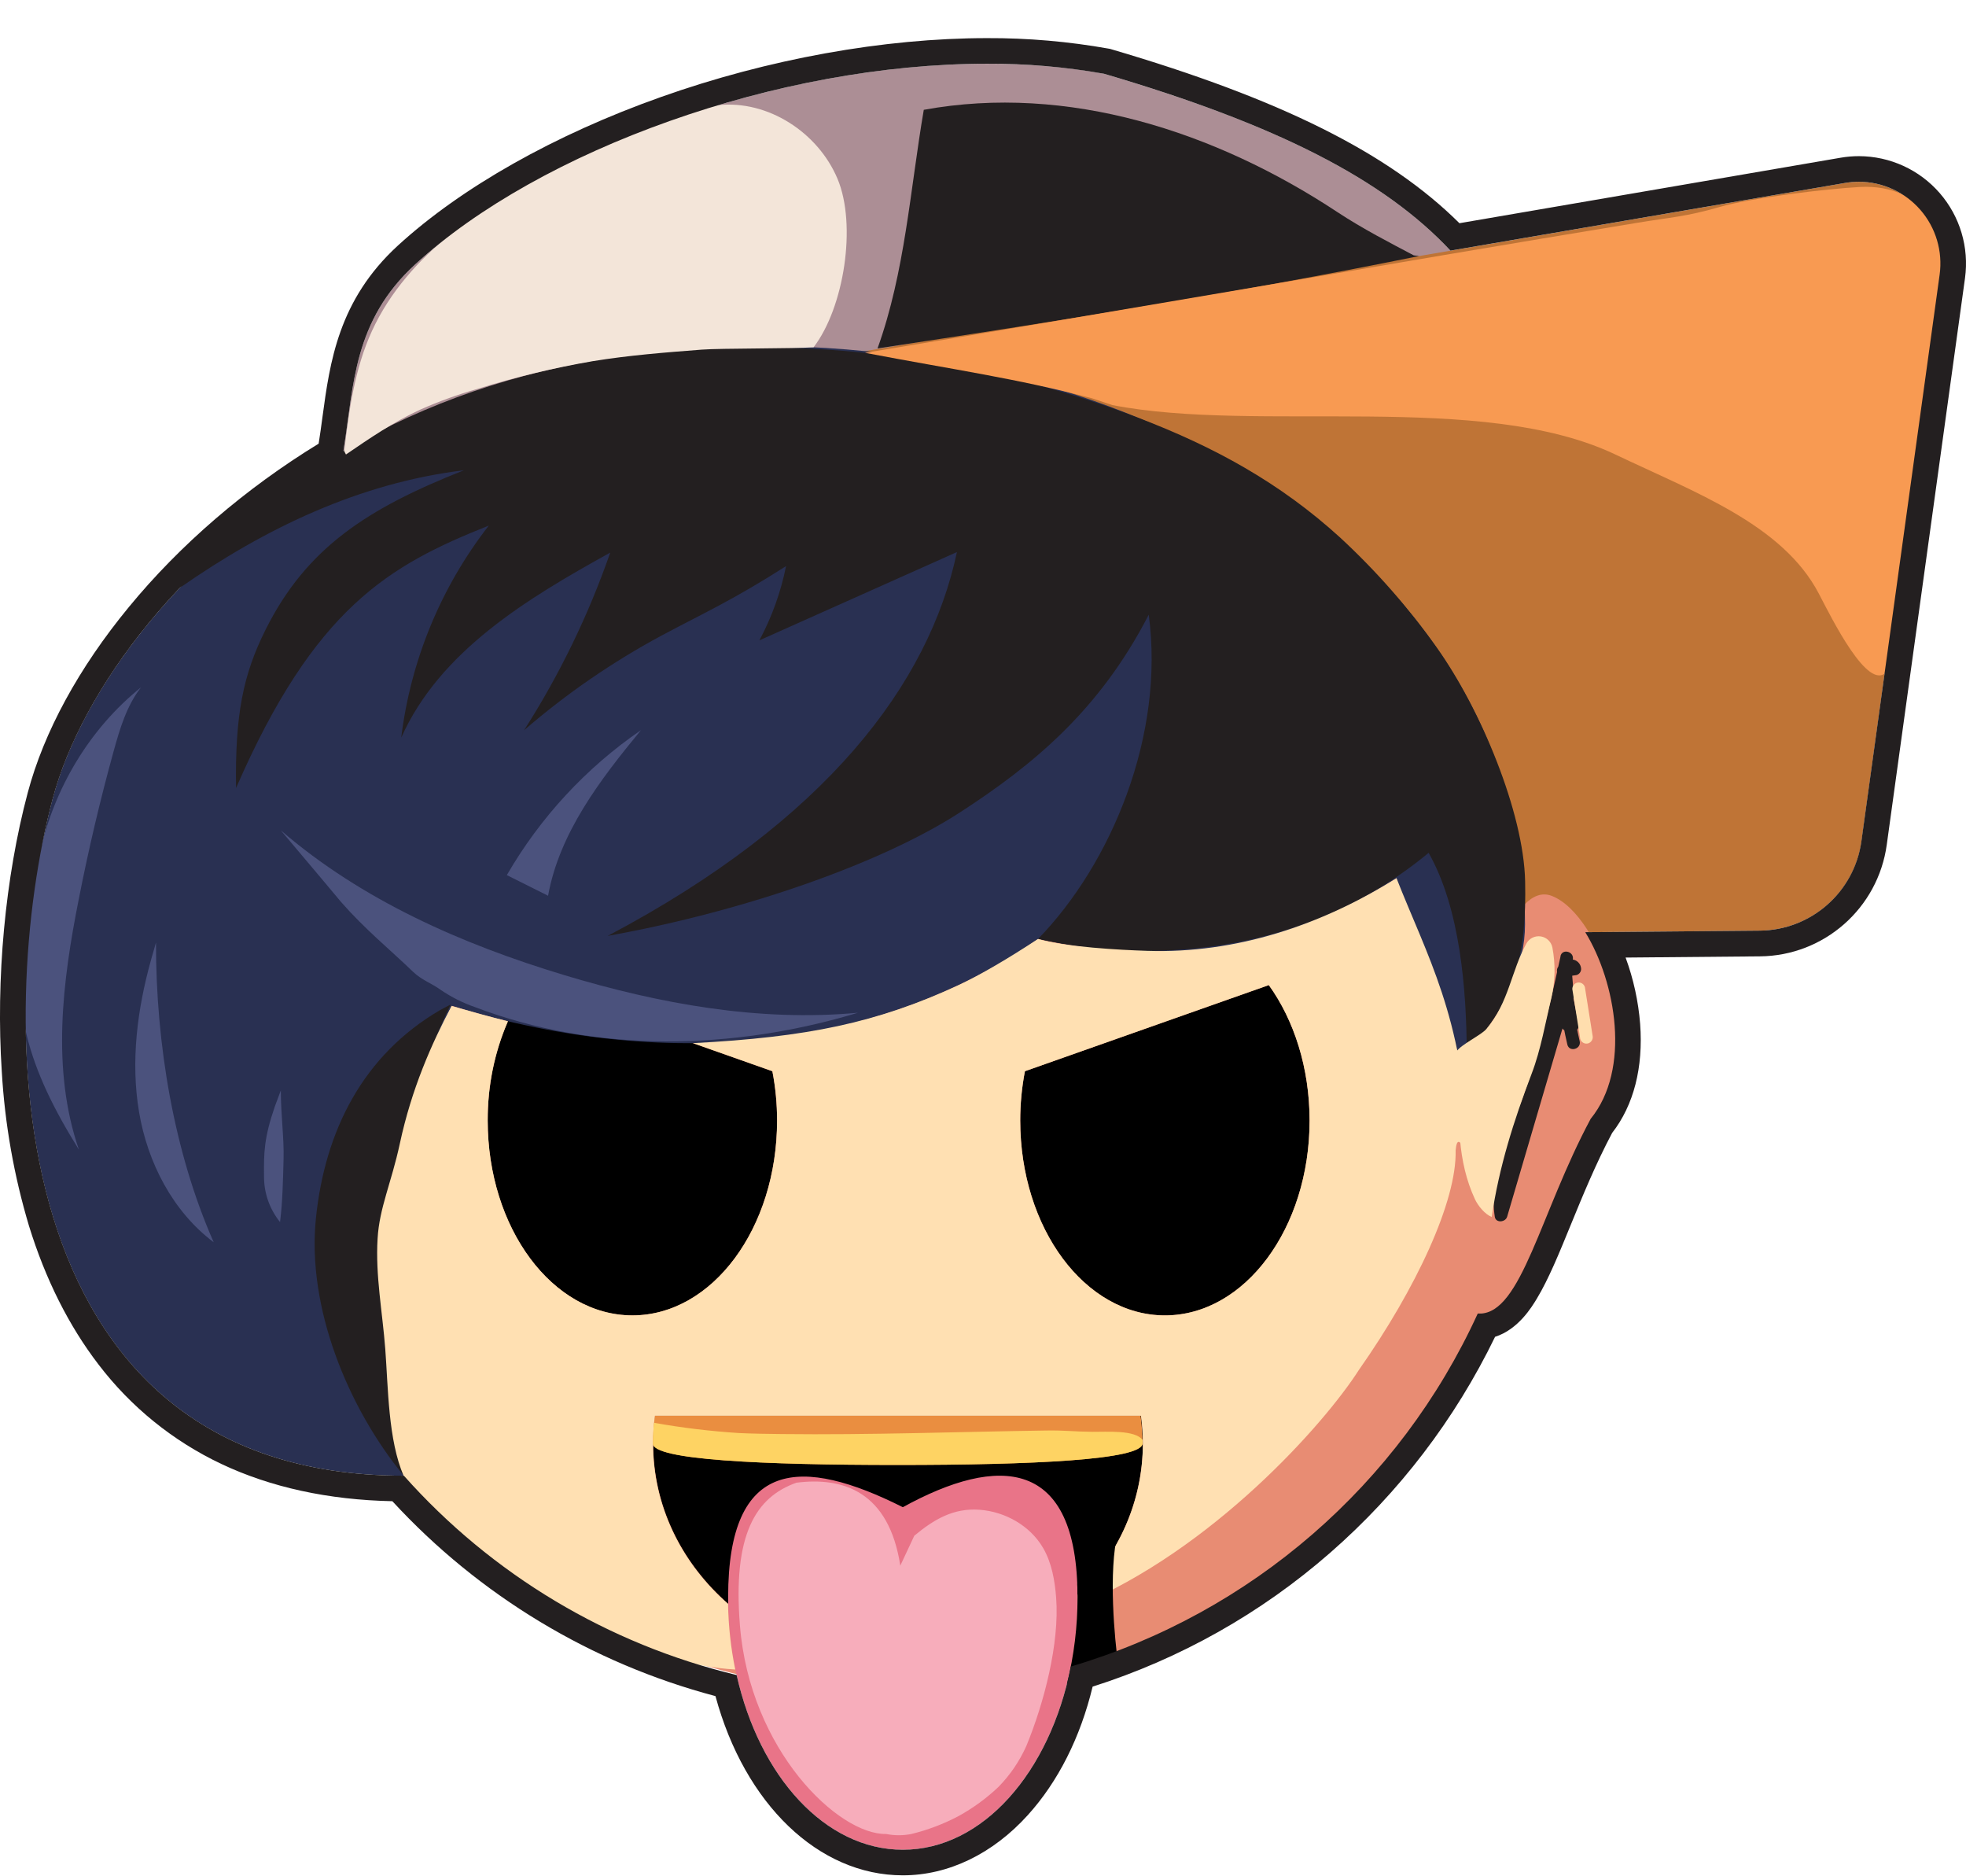
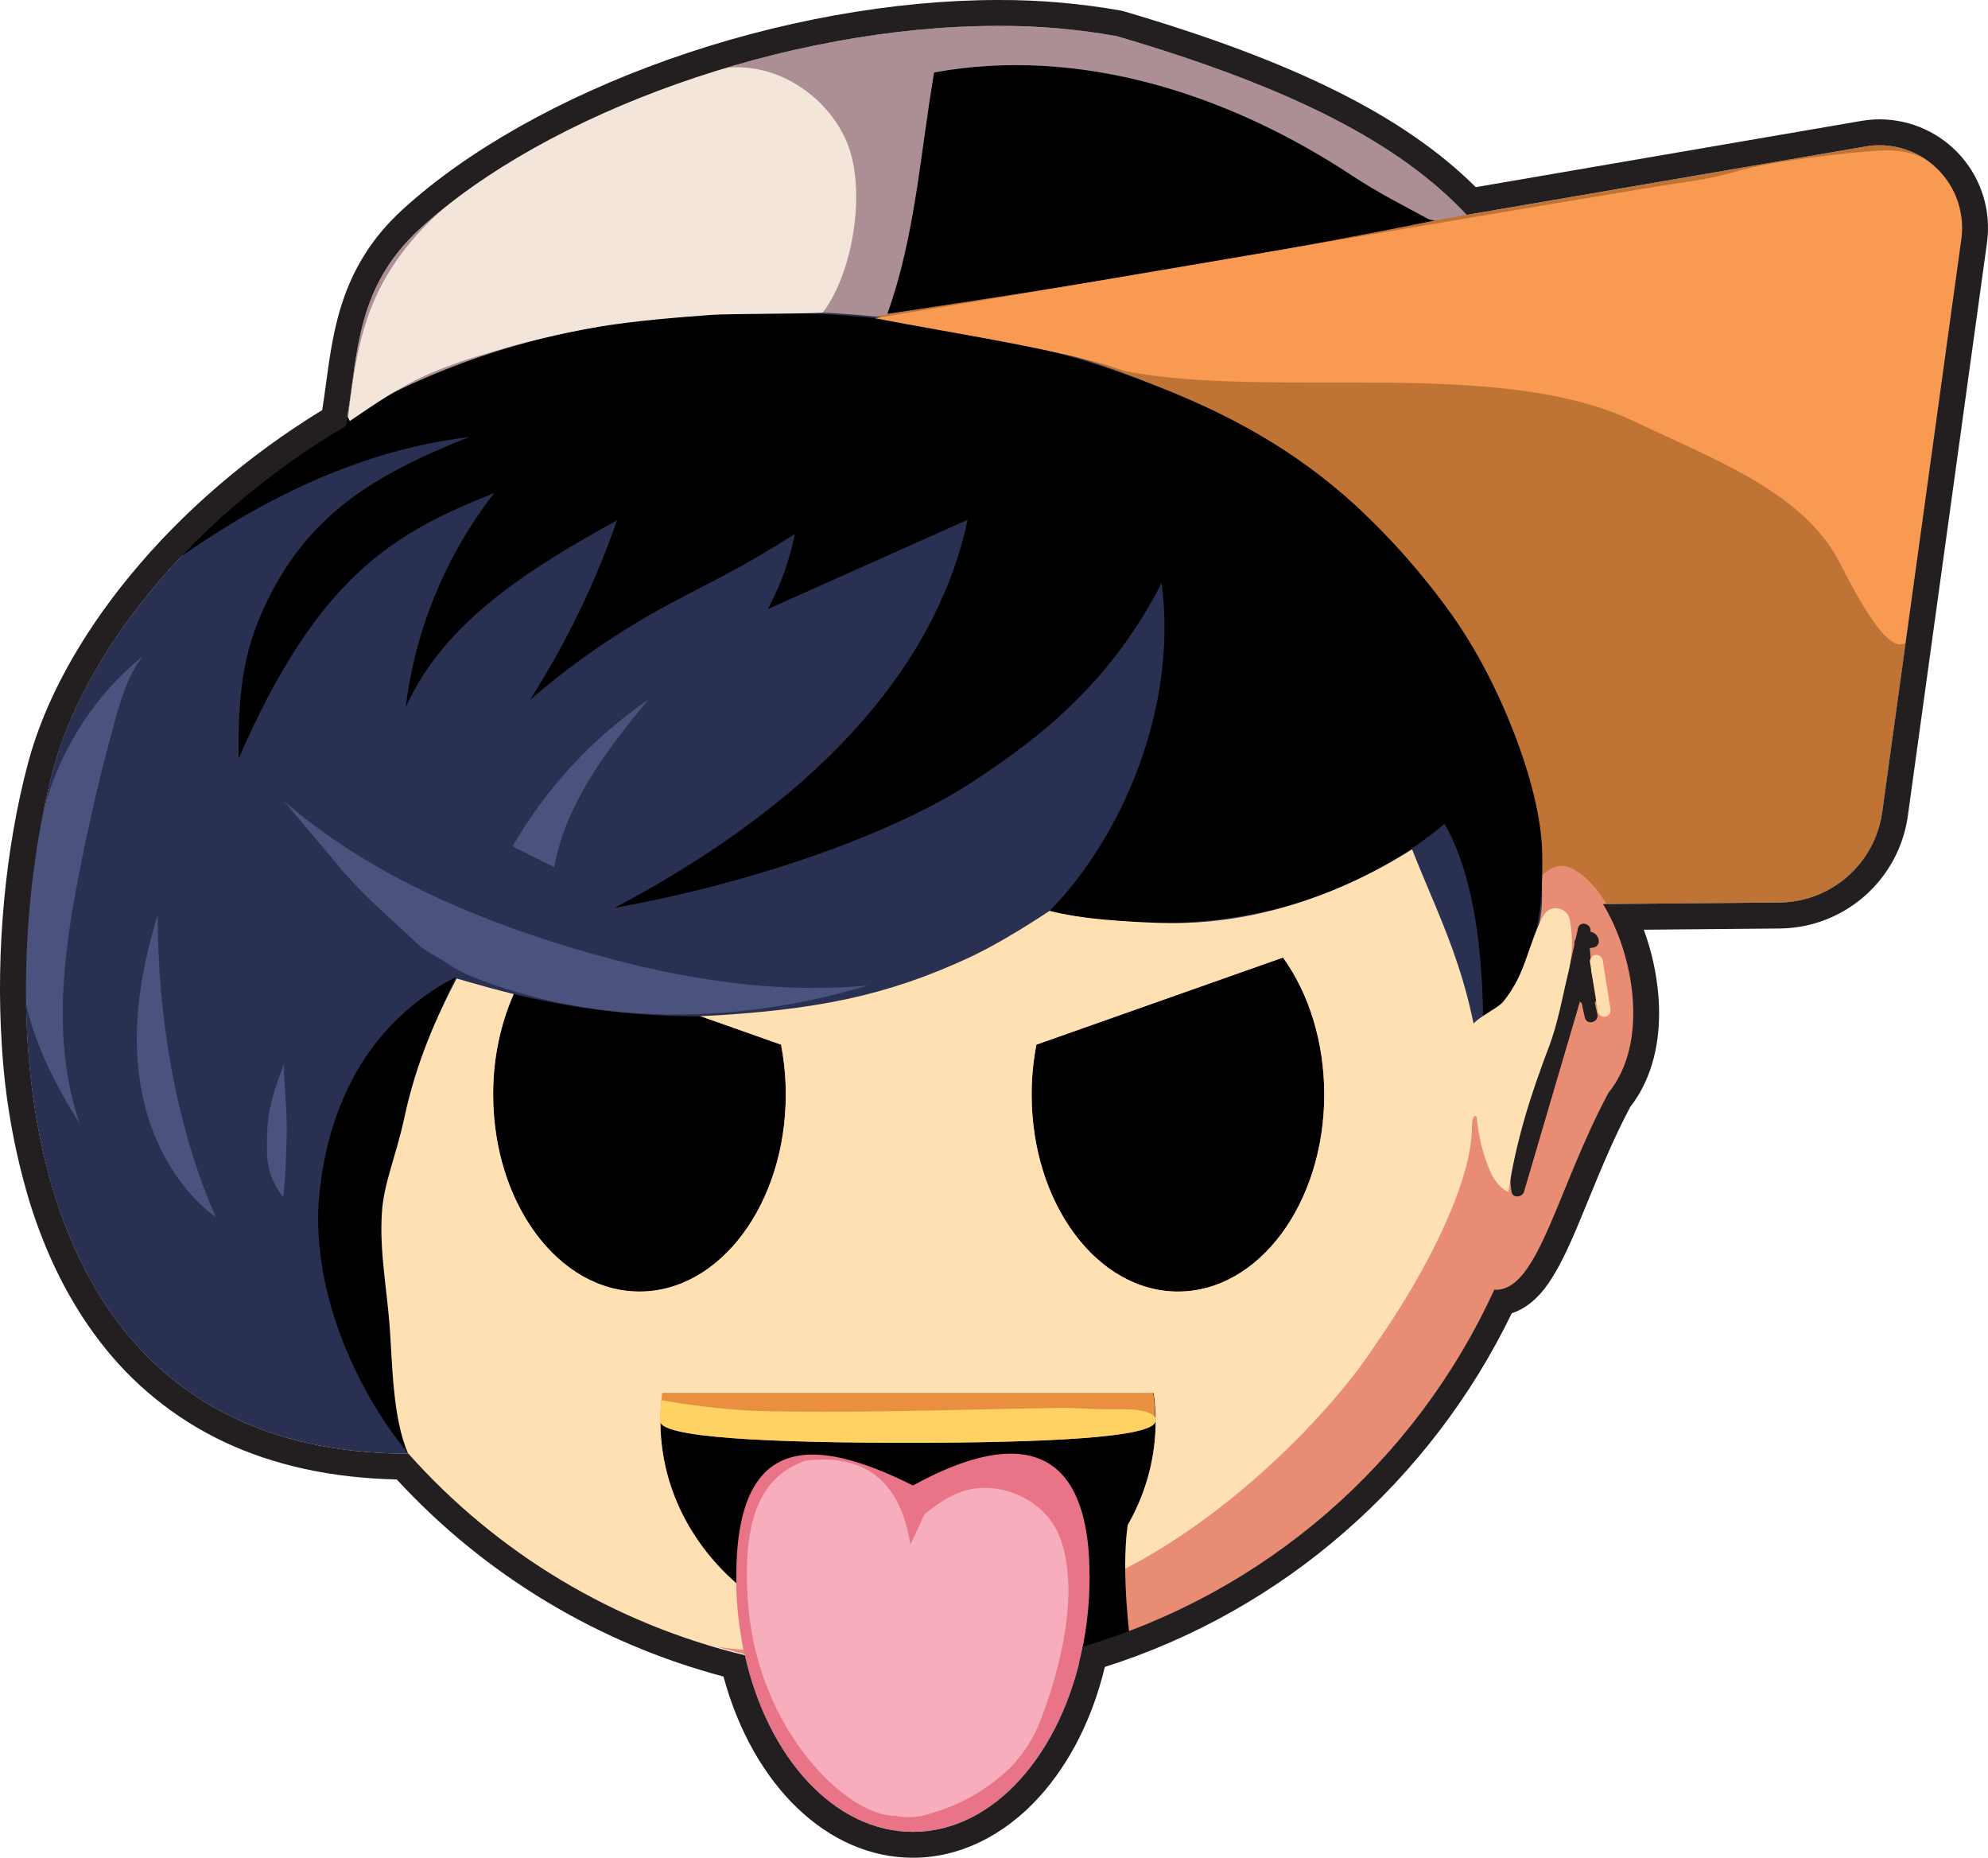
- <svg xmlns="http://www.w3.org/2000/svg" viewBox="0 0 768.03 732.44">
+ <svg xmlns="http://www.w3.org/2000/svg" viewBox="0 0 768.03 717.55">
  <defs>
-     <style>.cls-1{fill:none;}.cls-2{fill:#ac8e95;}.cls-3{fill:#bf7436;}.cls-4{fill:#e88c73;}.cls-5{fill:#e97488;}.cls-6{fill:#ea8e40;}.cls-7{fill:#293052;}.cls-12,.cls-8{fill:#231f20;}.cls-9{clip-path:url(#clip-path);}.cls-10{clip-path:url(#clip-path-2);}.cls-11{clip-path:url(#clip-path-3);}.cls-12{stroke:#231f20;stroke-miterlimit:10;}.cls-13{fill:#ffdeae;}.cls-14{clip-path:url(#clip-path-4);}.cls-15{fill:#ffe0b2;}.cls-16{fill:#4b527d;}.cls-17{fill:#f7adbb;}.cls-18{fill:#f3e5d9;}.cls-19{fill:#f89a52;}.cls-20{fill:#fed363;}</style>
-     <clipPath id="clip-path" transform="translate(0 14.89)">
-       <path class="cls-1" d="M554.4,85.11c-74.26,15-142.94,25.68-211.59,36.09C353.58,91.26,355.53,59.32,360.88,28c56.23-10.25,113.85,8.43,161.55,39.93,9.9,6.53,20.55,12,29.85,16.91" />
-     </clipPath>
-     <clipPath id="clip-path-2" transform="translate(0 14.89)">
-       <path class="cls-1" d="M70.27,214.68c33.53-23.39,70.4-41,111-45.91-37.76,14.93-61.58,30.29-77.59,62.41-8.71,17.48-11.88,33-11.47,61.71,30.72-70.42,59.74-87,98.74-102.5a168.11,168.11,0,0,0-34.21,82.83c15.07-33.82,49.25-54.36,81.65-72.28a330.32,330.32,0,0,1-33.66,69.37,297.91,297.91,0,0,1,53.77-37c16.59-8.86,27.71-13.77,48.58-27.1a105.33,105.33,0,0,1-10.42,29l77.17-34.48c-10.89,51.38-51,104.81-136.43,149.91,54.33-9.76,107.6-28.75,137.67-48.27,28.22-18.32,54.33-39.56,73.69-77.17,6.34,47.11-14.62,97.22-43.23,126.63,47.14,10.47,106.09,4.87,152.57-33.63C570.54,340.1,572.85,372,573,395.84c19.36-19.43,23.38-39.13,22.8-66.55-.57-26.91-17.38-67.21-34.51-91.26a275.66,275.66,0,0,0-37.68-42.9c-23.52-21.44-49.17-35.47-78.9-46.83a418.52,418.52,0,0,0-170.95-27C198.13,125,127.33,152.87,75.44,208Z" />
-     </clipPath>
-     <clipPath id="clip-path-3" transform="translate(0 14.89)">
-       <path class="cls-1" d="M176.06,377.42c-27,55.84-32.29,123.63-18.33,184.05-22-26.78-37.84-65.89-34.33-100.39s18.52-63.89,48.44-81.42Z" />
-     </clipPath>
-     <clipPath id="clip-path-4" transform="translate(0 14.89)">
+     <style>.cls-1{fill:none;}.cls-2{fill:#ac8e95;}.cls-3{fill:#bf7436;}.cls-4{fill:#e88c73;}.cls-5{fill:#e97488;}.cls-6{fill:#ea8e40;}.cls-7{fill:#293052;}.cls-8{fill:#231f20;}.cls-9{fill:#ffdeae;}.cls-10{clip-path:url(#clip-path);}.cls-11{fill:#ffe0b2;}.cls-12{fill:#4b527d;}.cls-13{fill:#f7adbb;}.cls-14{fill:#f3e5d9;}.cls-15{fill:#f89a52;}.cls-16{fill:#fed363;}</style>
+     <clipPath id="clip-path">
      <path class="cls-1" d="M570.7,405.83c-1.43,16.06-1.32,33.07,5.51,47.68,1.24,2.63,3.91,5.87,6.53,6.9,2.89-19.52,8.58-37.52,15.63-56,3.62-9.48,5.32-19.81,7.72-29.67a47.63,47.63,0,0,0,.37-19.51,5.47,5.47,0,0,0-10.15-1.65c-5.91,10.57-6.84,23.08-15.63,33.41-2,2.37-10.07,6.16-11.69,8.81-4,6.49,1.37,16.58,2.87,24" />
    </clipPath>
  </defs>
  <g id="Layer_2" data-name="Layer 2">
    <g id="Layer_3" data-name="Layer 3">
-       <path class="cls-2" d="M603.32,160.26c16.26,83-105,153.1-234.51,153.1S120.87,243.74,134.3,160.26c4-24.92,3.73-49.74,27.91-71.9C220.46,35,341.26-2.56,431.29,13.92,551.49,49.2,589.46,89.55,603.32,160.26Z" transform="translate(0 14.89)" />
-       <path class="cls-3" d="M757.73,92.37a31.89,31.89,0,0,0-37-35.8l-3.36.58L314.12,126.34l141,224.31,232.35-2.06a40.48,40.48,0,0,0,39.74-34.94Z" transform="translate(0 14.89)" />
-       <path class="cls-4" d="M606.18,335c-3.78-1.44-7.31,0-10.62,3.37-25-113.63-126.22-198.68-247.35-198.68C208.34,139.73,95,253.12,95,393S208.34,646.25,348.21,646.25c102.37,0,190.54-60.74,230.47-148.14,16.82,1.27,24.12-38.76,44.12-76C644.27,395.75,625.57,342.45,606.18,335Z" transform="translate(0 14.89)" />
+       <path class="cls-2" d="M603.32,160.26c16.26,83-105,153.1-234.51,153.1S120.87,243.74,134.3,160.26c4-24.92,3.73-49.74,27.91-71.9C220.46,35,341.26-2.56,431.29,13.92,551.49,49.2,589.46,89.55,603.32,160.26Z" />
+       <path class="cls-3" d="M757.73,92.37a31.89,31.89,0,0,0-37-35.8l-3.36.58L314.12,126.34l141,224.31,232.35-2.06a40.48,40.48,0,0,0,39.74-34.94Z" />
+       <path class="cls-4" d="M606.18,335c-3.78-1.44-7.31,0-10.62,3.37-25-113.63-126.22-198.68-247.35-198.68C208.34,139.73,95,253.12,95,393S208.34,646.25,348.21,646.25c102.37,0,190.54-60.74,230.47-148.14,16.82,1.27,24.12-38.76,44.12-76C644.27,395.75,625.57,342.45,606.18,335Z" />
      <g id="Eyes">
-         <path d="M400.39,403.49l95.28-33.64c9.86,13.7,15.93,32.35,15.93,52.92,0,42-25.31,76.09-56.52,76.09s-56.52-34.07-56.52-76.09A101.69,101.69,0,0,1,400.39,403.49Z" transform="translate(0 14.89)" />
-         <path d="M301.72,403.49l-95.28-33.64c-9.85,13.7-15.93,32.35-15.93,52.92,0,42,25.31,76.09,56.53,76.09s56.52-34.07,56.52-76.09A100.88,100.88,0,0,0,301.72,403.49Z" transform="translate(0 14.89)" />
+         <path d="M400.39,403.49l95.28-33.64c9.86,13.7,15.93,32.35,15.93,52.92,0,42-25.31,76.09-56.52,76.09s-56.52-34.07-56.52-76.09A101.69,101.69,0,0,1,400.39,403.49Z" />
+         <path d="M301.72,403.49l-95.28-33.64c-9.85,13.7-15.93,32.35-15.93,52.92,0,42,25.31,76.09,56.53,76.09s56.52-34.07,56.52-76.09A100.88,100.88,0,0,0,301.72,403.49Z" />
      </g>
-       <path id="openMouth" d="M255.17,548.86c0,48,42.82,86.95,95.65,86.95s95.65-38.93,95.65-86.95a79.7,79.7,0,0,0-.74-10.87H255.91A79.7,79.7,0,0,0,255.17,548.86Z" transform="translate(0 14.89)" />
-       <path class="cls-5" d="M420.94,608.89c0,54.49-30.56,98.66-68.24,98.66s-68.25-44.17-68.25-98.66,28.88-54.9,68.25-35.12C390.08,553.2,420.94,554.39,420.94,608.89Z" transform="translate(0 14.89)" />
-       <path id="openMouth-2" data-name="openMouth" class="cls-6" d="M255,548.86c0,6.45,42.83,8.41,95.66,8.41s95.65-2,95.65-8.41a81.33,81.33,0,0,0-.74-10.87H255.79A79.7,79.7,0,0,0,255,548.86Z" transform="translate(0 14.89)" />
-       <path class="cls-7" d="M20.49,297.31C41.39,218.68,155.72,107,330.74,121.59,490.43,134.89,596,232,595.76,346.17c0,15.92-7.46,33.66-25.12,52.17-12.82-28.49-19.94-52.17-25.09-70.24-46.28,29.26-90.47,34.42-140,23.74-58.69,41.15-141.23,53.4-229.06,26.1-41.53,84.27-25.94,128.76-18.72,183.53C-2.51,561.47-1.57,380.32,20.49,297.31Z" transform="translate(0 14.89)" />
-       <path class="cls-8" d="M609.65,358.57c-3,13.62-6,27.25-9.95,40.62q-3,10-6.75,19.63c-2.47,6.27-5.09,12.49-7,18.95-2.15,7.36-3.17,14.94-2,22.56.38,2.58,4.18,2.18,4.82,0l18.8-63.93,5.33-18.13-4.57.6A15.77,15.77,0,0,1,610,385.5c.1,3.21,5.06,3.23,5,0l-.18-9.82-4.91.66,2,10.07,4.82-1.33-1.86-5.95-1-3.2a7,7,0,0,0-1.22-2.94,2.86,2.86,0,0,0-4.53.65,3.79,3.79,0,0,0,.63,4.28,3.36,3.36,0,0,0,4.81-.31c1.22-1.32,1.31-3.17,1.18-4.86-.17-2.1-.38-4.2-.53-6.3,0-.14,0-2,.05-2s-.25.35-.34.33c-.65-.19-1.19-.13-1.24-1.24l1.83-2.41-4.43.62a2.51,2.51,0,0,0-1.84,2.41,161.93,161.93,0,0,0,4.05,28.91c.73,3.13,5.55,1.8,4.82-1.33a154.59,154.59,0,0,1-3.87-27.58l-1.84,2.41,4.44-.62a2.49,2.49,0,0,0,1.84-2.41,3.85,3.85,0,0,0-3.92-3.71,4.49,4.49,0,0,0-4.37,3.47c-.57,2.06-.07,4.42.1,6.51.1,1.13.22,2.26.29,3.39,0,.23,0,.81,0,.89-.1.31-.11.39,0,.23a1.54,1.54,0,0,1,1-.54l1.27.34a1.68,1.68,0,0,1,.67,1.07c0,.19,0,.21,0,.07,0-.7-.31-.19-1,1.51l-1.26.34-.88-.22-1.14-1.5,3.43,11c1,3.09,5.43,1.81,4.82-1.33l-2-10.07c-.54-2.78-5-2.12-4.91.67l.18,9.82h5a21.66,21.66,0,0,0-2.34-9.16c-1-2-4-1.36-4.57.6l-18.8,63.93L583.93,459h4.82c-1.94-13,3.84-25.78,8.51-37.57a292.37,292.37,0,0,0,12-38.81c1.83-7.55,3.5-15.13,5.16-22.72.69-3.14-4.13-4.48-4.82-1.33Z" transform="translate(0 14.89)" />
-       <g class="cls-9">
-         <rect class="cls-8" x="329.55" width="249.23" height="185.14" />
+       <path id="openMouth" d="M255.17,548.86c0,48,42.82,86.95,95.65,86.95s95.65-38.93,95.65-86.95a79.7,79.7,0,0,0-.74-10.87H255.91A79.7,79.7,0,0,0,255.17,548.86Z" />
+       <path class="cls-5" d="M420.94,608.89c0,54.49-30.56,98.66-68.24,98.66s-68.25-44.17-68.25-98.66,28.88-54.9,68.25-35.12C390.08,553.2,420.94,554.39,420.94,608.89Z" />
+       <path id="openMouth-2" data-name="openMouth" class="cls-6" d="M255,548.86c0,6.45,42.83,8.41,95.66,8.41s95.65-2,95.65-8.41a81.33,81.33,0,0,0-.74-10.87H255.79A79.7,79.7,0,0,0,255,548.86Z" />
+       <path class="cls-7" d="M20.49,297.31C41.39,218.68,155.72,107,330.74,121.59,490.43,134.89,596,232,595.76,346.17c0,15.92-7.46,33.66-25.12,52.17-12.82-28.49-19.94-52.17-25.09-70.24-46.28,29.26-90.47,34.42-140,23.74-58.69,41.15-141.23,53.4-229.06,26.1-41.53,84.27-25.94,128.76-18.72,183.53C-2.51,561.47-1.57,380.32,20.49,297.31Z" />
+       <path class="cls-8" d="M609.65,358.57c-3,13.62-6,27.25-9.95,40.62q-3,10-6.75,19.63c-2.47,6.27-5.09,12.49-7,18.95-2.15,7.36-3.17,14.94-2,22.56.38,2.58,4.18,2.18,4.82,0l18.8-63.93,5.33-18.13-4.57.6A15.77,15.77,0,0,1,610,385.5c.1,3.21,5.06,3.23,5,0l-.18-9.82-4.91.66,2,10.07,4.82-1.33-1.86-5.95-1-3.2a7,7,0,0,0-1.22-2.94,2.86,2.86,0,0,0-4.53.65,3.79,3.79,0,0,0,.63,4.28,3.36,3.36,0,0,0,4.81-.31c1.22-1.32,1.31-3.17,1.18-4.86-.17-2.1-.38-4.2-.53-6.3,0-.14,0-2,.05-2s-.25.35-.34.33c-.65-.19-1.19-.13-1.24-1.24l1.83-2.41-4.43.62a2.51,2.51,0,0,0-1.84,2.41,161.93,161.93,0,0,0,4.05,28.91c.73,3.13,5.55,1.8,4.82-1.33a154.59,154.59,0,0,1-3.87-27.58l-1.84,2.41,4.44-.62a2.49,2.49,0,0,0,1.84-2.41,3.85,3.85,0,0,0-3.92-3.71,4.49,4.49,0,0,0-4.37,3.47c-.57,2.06-.07,4.42.1,6.51.1,1.13.22,2.26.29,3.39,0,.23,0,.81,0,.89-.1.31-.11.39,0,.23a1.54,1.54,0,0,1,1-.54l1.27.34a1.68,1.68,0,0,1,.67,1.07c0,.19,0,.21,0,.07,0-.7-.31-.19-1,1.51l-1.26.34-.88-.22-1.14-1.5,3.43,11c1,3.09,5.43,1.81,4.82-1.33l-2-10.07c-.54-2.78-5-2.12-4.91.67l.18,9.82h5a21.66,21.66,0,0,0-2.34-9.16c-1-2-4-1.36-4.57.6l-18.8,63.93L583.93,459h4.82c-1.94-13,3.84-25.78,8.51-37.57a292.37,292.37,0,0,0,12-38.81c1.83-7.55,3.5-15.13,5.16-22.72.69-3.14-4.13-4.48-4.82-1.33Z" />
+       <path d="M522.43,67.89C474.73,36.39,417.11,17.71,360.88,28c-5.35,31.36-7.3,63.3-18.07,93.24,68.65-10.41,137.33-21.08,211.59-36.09l-2.12-.31C543,79.86,532.33,74.42,522.43,67.89Z" />
+       <path d="M561.25,238a275.66,275.66,0,0,0-37.68-42.9c-23.52-21.44-49.17-35.47-78.9-46.83a418.52,418.52,0,0,0-170.95-27C198.13,125,127.33,152.87,75.44,208l-5.17,6.71c33.53-23.39,70.4-41,111-45.91-37.76,14.93-61.58,30.29-77.59,62.41-8.71,17.48-11.88,33-11.47,61.71,30.72-70.42,59.74-87,98.74-102.5a168.11,168.11,0,0,0-34.21,82.83c15.07-33.82,49.25-54.36,81.65-72.28a330.32,330.32,0,0,1-33.66,69.37,297.91,297.91,0,0,1,53.77-37c16.59-8.86,27.71-13.77,48.58-27.1a105.33,105.33,0,0,1-10.42,29l77.17-34.48c-10.89,51.38-51,104.81-136.43,149.91,54.33-9.76,107.6-28.75,137.67-48.27,28.22-18.32,54.33-39.56,73.69-77.17,6.34,47.11-14.62,97.22-43.23,126.63,47.14,10.47,106.09,4.87,152.57-33.63C570.54,340.1,572.85,372,573,395.84c19.36-19.43,23.38-39.13,22.8-66.55C595.19,302.38,578.38,262.08,561.25,238Z" />
+       <path d="M171.84,379.66c-29.92,17.53-44.92,46.92-48.44,81.42s12.3,73.61,34.33,100.39c-14-60.42-8.63-128.21,18.33-184Z" />
+       <path class="cls-9" d="M614.33,372l3,18.88a2.51,2.51,0,0,0,3.07,1.75,2.57,2.57,0,0,0,1.75-3.08l-3-18.88a2.5,2.5,0,0,0-4.82,1.33Z" />
+       <g class="cls-10">
+         <rect class="cls-11" x="554.65" y="329.29" width="60.47" height="144.79" />
      </g>
-       <g class="cls-10">
-         <rect class="cls-8" x="10" y="108.92" width="620.98" height="333.33" />
-       </g>
-       <g class="cls-11">
-         <rect class="cls-12" x="93.56" y="373.67" width="107.02" height="228.12" />
-       </g>
-       <path class="cls-13" d="M614.33,372l3,18.88a2.51,2.51,0,0,0,3.07,1.75,2.57,2.57,0,0,0,1.75-3.08l-3-18.88a2.5,2.5,0,0,0-4.82,1.33Z" transform="translate(0 14.89)" />
-       <g class="cls-14">
-         <rect class="cls-15" x="554.65" y="344.18" width="60.47" height="144.79" />
-       </g>
-       <path class="cls-15" d="M573.62,431.59c-2.34-49.77-16-72.84-28.07-103.49-29.38,18.37-62.68,29.49-97.31,28.38-10.9-.35-32-1.49-42.73-4.64-11.67,7.63-22.72,14.16-31,18-32,14.82-59.29,20.36-103.77,22.69h0l31,10.95a100.88,100.88,0,0,1,1.84,19.28c0,42-25.31,76.09-56.52,76.09s-56.53-34.07-56.53-76.09A96.25,96.25,0,0,1,198.42,384h0c-7.9-2-15-4-22-6-7.87,14.85-15.64,32.4-20.22,53.74-3.31,15.39-8,25.1-8.69,37.11-.89,14.42,1.91,28.76,3,43.16,1.15,15.2,1.12,35.54,7.18,49.52,3.66,8.44,8.86,11.17,15.19,17.84,23,24.27,58.27,44.22,90.34,53.65a113.73,113.73,0,0,0,24,4.15,139.37,139.37,0,0,1-2.81-25.61c-18.07-15.82-29.31-38-29.31-62.64a79.7,79.7,0,0,1,.74-10.87H445.73a79.7,79.7,0,0,1,.74,10.87c0,22.84-9.69,43.62-25.54,59.14,0,.3,0,.59,0,.89,0,1.14,0,2.27-.05,3.4,52.75-21.89,96.45-71,110-92.22,22.41-31.91,38.25-65.93,37.77-85.71C569.54,424.17,574.1,441.8,573.62,431.59ZM455.08,498.86c-31.22,0-56.52-34.07-56.52-76.09a101.69,101.69,0,0,1,1.83-19.28l95.28-33.64c9.86,13.7,15.93,32.35,15.93,52.92C511.6,464.79,486.29,498.86,455.08,498.86Z" transform="translate(0 14.89)" />
-       <path d="M436.52,580.9c-2.51,8.2-12.45,14.54-15.58,22.53a2.47,2.47,0,0,0-.1.29c.06,1.66.1,3.39.1,5.17a138.26,138.26,0,0,1-4.11,33.78c1,.76,3,1.49,3.61,1.91a2.42,2.42,0,0,0,1.92.23,6.84,6.84,0,0,0,4.58-4.55c.76-2.11,10.13-3.52,9.81-5.75-1.18-8.13-3.94-35.82,0-51.11Z" transform="translate(0 14.89)" />
-       <path class="cls-16" d="M220.38,365.94c-39.95-12.05-79.07-29.26-110.67-56.52,11.06,13.05,23.55,28,23.55,28,9.37,10.68,18.71,18.21,28.16,27.29,3.32,3.19,7.14,4.39,10.86,7.09a56.46,56.46,0,0,0,13.22,6.63c47.47,18.12,101,16.89,149.69,2.22C296.53,384.26,257.55,377.15,220.38,365.94Z" transform="translate(0 14.89)" />
-       <path class="cls-16" d="M44.46,278.26c2.41-8.7,5.07-17.59,10.63-24.7C35,269.68,21.14,293,15.57,318.15,15,321,10,340.89,10,340.89c-7,36.54,1.15,61.66,20.83,93.25-10.79-31.3-6.49-65.65,0-98.13Q36.54,306.9,44.46,278.26Z" transform="translate(0 14.89)" />
-       <path class="cls-16" d="M59,360c-5.38,19.29-8,39.67-4.68,59.41s13.16,38.86,29.17,50.89C67.87,435,60.88,392.55,60.94,353.22Z" transform="translate(0 14.89)" />
-       <path class="cls-16" d="M107.34,417.34c-4.21,12.23-4.29,18-4.2,27.24a28.15,28.15,0,0,0,6.26,17.83c1-7.9,1.17-16.77,1.38-24.73.22-8.12-1.07-17-1.07-26.7Z" transform="translate(0 14.89)" />
-       <path class="cls-16" d="M214.1,335c4.45-24.62,20.39-45.41,36.3-64.72A174.83,174.83,0,0,0,198,326.9l16,8Z" transform="translate(0 14.89)" />
-       <path class="cls-17" d="M346.16,701.4a25.3,25.3,0,0,0,9.9,0,80.1,80.1,0,0,0,18.42-7A75.52,75.52,0,0,0,390.08,683a55,55,0,0,0,10.88-16c6.85-16.6,13-40,11.63-57.91-.53-6.73-1.71-13.58-5.1-19.41-5.06-8.7-14.86-14.21-24.91-14.92s-17.67,3.71-25.41,10.16l-5.46,11.67c-4.46-28.87-22.25-34.7-40.58-32.39-15.89,5.63-24.94,20.23-22.07,55.79C293,668.79,327.52,701.75,346.16,701.4Z" transform="translate(0 14.89)" />
-       <path class="cls-18" d="M280.48,26.2c-7.39.81-37.91,13.14-44.72,16.14-5.77,2.54-11.45,5.29-17.08,8.12C203.9,57.88,189.34,66,176.42,76.28s-24.2,23-31.1,38.08c-6.73,14.67-9,30.93-10.83,47l.66,1.26c9.33-6.38,18.72-12.79,29-17.52A171.3,171.3,0,0,1,186.5,137a349.39,349.39,0,0,1,45.07-10.83c14.11-2.3,28.39-3.41,42.64-4.51,7.08-.55,36.54-.36,43.62-.91,11.92-15.54,16.94-47.75,9.35-65.81S300,24.07,280.48,26.2Z" transform="translate(0 14.89)" />
-       <path class="cls-19" d="M726.48,58.14c-12.87.71-42.32,4.21-54.69,7.81-13,3.79-19.07,4-32.44,6.22C539.28,88.63,438,106.46,337.93,122.91c34.68,6.61,58.74,9.89,88.81,17.8l7.82,2.61c56.87,11.07,144.06-5.57,196.42,19.27,31.54,15,65.42,27.41,79.54,54.34,5.09,9.72,19.37,38.8,26.54,30.5,2.91-3.36,1.6-10.36,2.72-14.66,11-42.47,14.09-90.26,17.66-134,.72-8.81,2.82-17.23-1.29-25C750.15,62.31,739.35,57.43,726.48,58.14Z" transform="translate(0 14.89)" />
-       <path class="cls-8" d="M385.58,10a254.32,254.32,0,0,1,45.71,3.92C499.1,33.82,540.74,55.34,566.64,83L717.38,57.15l3.36-.58a32.23,32.23,0,0,1,5.49-.47,31.91,31.91,0,0,1,31.5,36.27L727.17,313.65a40.48,40.48,0,0,1-39.74,34.94l-68.14.6c12,19.55,17.92,53.52,2.12,72.89-19.69,36.7-27.07,76.06-43.35,76.06l-.77,0A253.88,253.88,0,0,1,418.33,636c-8.15,41.32-34.45,71.56-65.63,71.56-30.35,0-56.06-28.64-64.93-68.24a253.08,253.08,0,0,1-130-77.86v0c-160.24,0-159.3-181.15-137.24-264.16C32,254.2,71.5,201.16,133.74,164.44c.15-1.39.33-2.78.56-4.18,4-24.92,3.73-49.74,27.91-71.9C211,43.62,303.82,10,385.58,10m0-10C345.27,0,300,8.16,258.21,23c-41.46,14.68-77.95,35.29-102.75,58-23.3,21.35-26.59,45.57-29.49,67-.46,3.42-.94,7-1.49,10.39-28.56,17.47-54.12,39.45-74.13,63.8C30.8,245.91,17.13,271,10.83,294.74,2,327.87-1.67,367.57.7,403.66a263.58,263.58,0,0,0,10.63,60.26c6.43,20.83,15.56,39,27.14,54.09a130.46,130.46,0,0,0,47.94,38.84c19.36,9.16,41.83,14.06,66.87,14.58A263.22,263.22,0,0,0,279.5,647.55c11.41,42.13,40.26,70,73.2,70,17.78,0,35.14-8.37,48.87-23.58,11.83-13.09,20.5-30.33,25.27-50.12a261,261,0,0,0,92.74-52.23,266,266,0,0,0,64.48-84.4c9.09-2.88,14.4-11.72,16.37-15,4.54-7.55,8.56-17.37,13.21-28.75,4.57-11.16,9.73-23.78,16.16-35.89C638.24,416.76,642,402,640.73,385a97.16,97.16,0,0,0-5.68-25.9l52.47-.47A50.48,50.48,0,0,0,737.08,315L767.64,93.74A41.91,41.91,0,0,0,726.23,46.1a42.36,42.36,0,0,0-7.18.61l-3.37.58-145.54,25c-27.63-27.45-69.94-48.54-136-67.94l-.5-.15-.51-.09A264.89,264.89,0,0,0,385.58,0Z" transform="translate(0 14.89)" />
-       <path class="cls-20" d="M350.7,557.27c52.82,0,95.65-2,95.65-8.41,0-.46,0-.91,0-1.37-3-4-14.08-3.1-19.53-3.16-7.75-.08-10.47-.62-18.07-.51-34.38.5-69,1.78-103.42,1.38-5.56-.07-11.12-.13-16.66-.39a299.81,299.81,0,0,1-33.18-4,77.61,77.61,0,0,0-.42,8.1C255,555.31,297.87,557.27,350.7,557.27Z" transform="translate(0 14.89)" />
+       <path class="cls-11" d="M573.62,431.59c-2.34-49.77-16-72.84-28.07-103.49-29.38,18.37-62.68,29.49-97.31,28.38-10.9-.35-32-1.49-42.73-4.64-11.67,7.63-22.72,14.16-31,18-32,14.82-59.29,20.36-103.77,22.69h0l31,10.95a100.88,100.88,0,0,1,1.84,19.28c0,42-25.31,76.09-56.52,76.09s-56.53-34.07-56.53-76.09A96.25,96.25,0,0,1,198.42,384h0c-7.9-2-15-4-22-6-7.87,14.85-15.64,32.4-20.22,53.74-3.31,15.39-8,25.1-8.69,37.11-.89,14.42,1.91,28.76,3,43.16,1.15,15.2,1.12,35.54,7.18,49.52,3.66,8.44,8.86,11.17,15.19,17.84,23,24.27,58.27,44.22,90.34,53.65a113.73,113.73,0,0,0,24,4.15,139.37,139.37,0,0,1-2.81-25.61c-18.07-15.82-29.31-38-29.31-62.64a79.7,79.7,0,0,1,.74-10.87H445.73a79.7,79.7,0,0,1,.74,10.87c0,22.84-9.69,43.62-25.54,59.14,0,.3,0,.59,0,.89,0,1.14,0,2.27-.05,3.4,52.75-21.89,96.45-71,110-92.22,22.41-31.91,38.25-65.93,37.77-85.71C569.54,424.17,574.1,441.8,573.62,431.59ZM455.08,498.86c-31.22,0-56.52-34.07-56.52-76.09a101.69,101.69,0,0,1,1.83-19.28l95.28-33.64c9.86,13.7,15.93,32.35,15.93,52.92C511.6,464.79,486.29,498.86,455.08,498.86Z" />
+       <path d="M436.52,580.9c-2.51,8.2-12.45,14.54-15.58,22.53a2.47,2.47,0,0,0-.1.29c.06,1.66.1,3.39.1,5.17a138.26,138.26,0,0,1-4.11,33.78c1,.76,3,1.49,3.61,1.91a2.42,2.42,0,0,0,1.92.23,6.84,6.84,0,0,0,4.58-4.55c.76-2.11,10.13-3.52,9.81-5.75-1.18-8.13-3.94-35.82,0-51.11Z" />
+       <path class="cls-12" d="M220.38,365.94c-39.95-12.05-79.07-29.26-110.67-56.52,11.06,13.05,23.55,28,23.55,28,9.37,10.68,18.71,18.21,28.16,27.29,3.32,3.19,7.14,4.39,10.86,7.09a56.46,56.46,0,0,0,13.22,6.63c47.47,18.12,101,16.89,149.69,2.22C296.53,384.26,257.55,377.15,220.38,365.94Z" />
+       <path class="cls-12" d="M44.46,278.26c2.41-8.7,5.07-17.59,10.63-24.7C35,269.68,21.14,293,15.57,318.15,15,321,10,340.89,10,340.89c-7,36.54,1.15,61.66,20.83,93.25-10.79-31.3-6.49-65.65,0-98.13Q36.54,306.9,44.46,278.26Z" />
+       <path class="cls-12" d="M59,360c-5.38,19.29-8,39.67-4.68,59.41s13.16,38.86,29.17,50.89C67.87,435,60.88,392.55,60.94,353.22Z" />
+       <path class="cls-12" d="M107.34,417.34c-4.21,12.23-4.29,18-4.2,27.24a28.15,28.15,0,0,0,6.26,17.83c1-7.9,1.17-16.77,1.38-24.73.22-8.12-1.07-17-1.07-26.7Z" />
+       <path class="cls-12" d="M214.1,335c4.45-24.62,20.39-45.41,36.3-64.72A174.83,174.83,0,0,0,198,326.9l16,8Z" />
+       <path class="cls-13" d="M346.16,701.4a25.3,25.3,0,0,0,9.9,0,80.1,80.1,0,0,0,18.42-7A75.52,75.52,0,0,0,390.08,683a55,55,0,0,0,10.88-16c6.85-16.6,13-40,11.63-57.91-.53-6.73-1.71-13.58-5.1-19.41-5.06-8.7-14.86-14.21-24.91-14.92s-17.67,3.71-25.41,10.16l-5.46,11.67c-4.46-28.87-22.25-34.7-40.58-32.39-15.89,5.63-24.94,20.23-22.07,55.79C293,668.79,327.52,701.75,346.16,701.4Z" />
+       <path class="cls-14" d="M280.48,26.2c-7.39.81-37.91,13.14-44.72,16.14-5.77,2.54-11.45,5.29-17.08,8.12C203.9,57.88,189.34,66,176.42,76.28s-24.2,23-31.1,38.08c-6.73,14.67-9,30.93-10.83,47l.66,1.26c9.33-6.38,18.72-12.79,29-17.52A171.3,171.3,0,0,1,186.5,137a349.39,349.39,0,0,1,45.07-10.83c14.11-2.3,28.39-3.41,42.64-4.51,7.08-.55,36.54-.36,43.62-.91,11.92-15.54,16.94-47.75,9.35-65.81S300,24.07,280.48,26.2Z" />
+       <path class="cls-15" d="M726.48,58.14c-12.87.71-42.32,4.21-54.69,7.81-13,3.79-19.07,4-32.44,6.22C539.28,88.63,438,106.46,337.93,122.91c34.68,6.61,58.74,9.89,88.81,17.8l7.82,2.61c56.87,11.07,144.06-5.57,196.42,19.27,31.54,15,65.42,27.41,79.54,54.34,5.09,9.72,19.37,38.8,26.54,30.5,2.91-3.36,1.6-10.36,2.72-14.66,11-42.47,14.09-90.26,17.66-134,.72-8.81,2.82-17.23-1.29-25C750.15,62.31,739.35,57.43,726.48,58.14Z" />
+       <path class="cls-8" d="M385.58,10a254.32,254.32,0,0,1,45.71,3.92C499.1,33.82,540.74,55.34,566.64,83L717.38,57.15l3.36-.58a32.23,32.23,0,0,1,5.49-.47,31.91,31.91,0,0,1,31.5,36.27L727.17,313.65a40.48,40.48,0,0,1-39.74,34.94l-68.14.6c12,19.55,17.92,53.52,2.12,72.89-19.69,36.7-27.07,76.06-43.35,76.06l-.77,0A253.88,253.88,0,0,1,418.33,636c-8.15,41.32-34.45,71.56-65.63,71.56-30.35,0-56.06-28.64-64.93-68.24a253.08,253.08,0,0,1-130-77.86v0c-160.24,0-159.3-181.15-137.24-264.16C32,254.2,71.5,201.16,133.74,164.44c.15-1.39.33-2.78.56-4.18,4-24.92,3.73-49.74,27.91-71.9C211,43.62,303.82,10,385.58,10m0-10C345.27,0,300,8.16,258.21,23c-41.46,14.68-77.95,35.29-102.75,58-23.3,21.35-26.59,45.57-29.49,67-.46,3.42-.94,7-1.49,10.39-28.56,17.47-54.12,39.45-74.13,63.8C30.8,245.91,17.13,271,10.83,294.74,2,327.87-1.67,367.57.7,403.66a263.58,263.58,0,0,0,10.63,60.26c6.43,20.83,15.56,39,27.14,54.09a130.46,130.46,0,0,0,47.94,38.84c19.36,9.16,41.83,14.06,66.87,14.58A263.22,263.22,0,0,0,279.5,647.55c11.41,42.13,40.26,70,73.2,70,17.78,0,35.14-8.37,48.87-23.58,11.83-13.09,20.5-30.33,25.27-50.12a261,261,0,0,0,92.74-52.23,266,266,0,0,0,64.48-84.4c9.09-2.88,14.4-11.72,16.37-15,4.54-7.55,8.56-17.37,13.21-28.75,4.57-11.16,9.73-23.78,16.16-35.89C638.24,416.76,642,402,640.73,385a97.16,97.16,0,0,0-5.68-25.9l52.47-.47A50.48,50.48,0,0,0,737.08,315L767.64,93.74A41.91,41.91,0,0,0,726.23,46.1a42.36,42.36,0,0,0-7.18.61l-3.37.58-145.54,25c-27.63-27.45-69.94-48.54-136-67.94l-.5-.15-.51-.09A264.89,264.89,0,0,0,385.58,0Z" />
+       <path class="cls-16" d="M350.7,557.27c52.82,0,95.65-2,95.65-8.41,0-.46,0-.91,0-1.37-3-4-14.08-3.1-19.53-3.16-7.75-.08-10.47-.62-18.07-.51-34.38.5-69,1.78-103.42,1.38-5.56-.07-11.12-.13-16.66-.39a299.81,299.81,0,0,1-33.18-4,77.61,77.61,0,0,0-.42,8.1C255,555.31,297.87,557.27,350.7,557.27Z" />
    </g>
  </g>
</svg>
